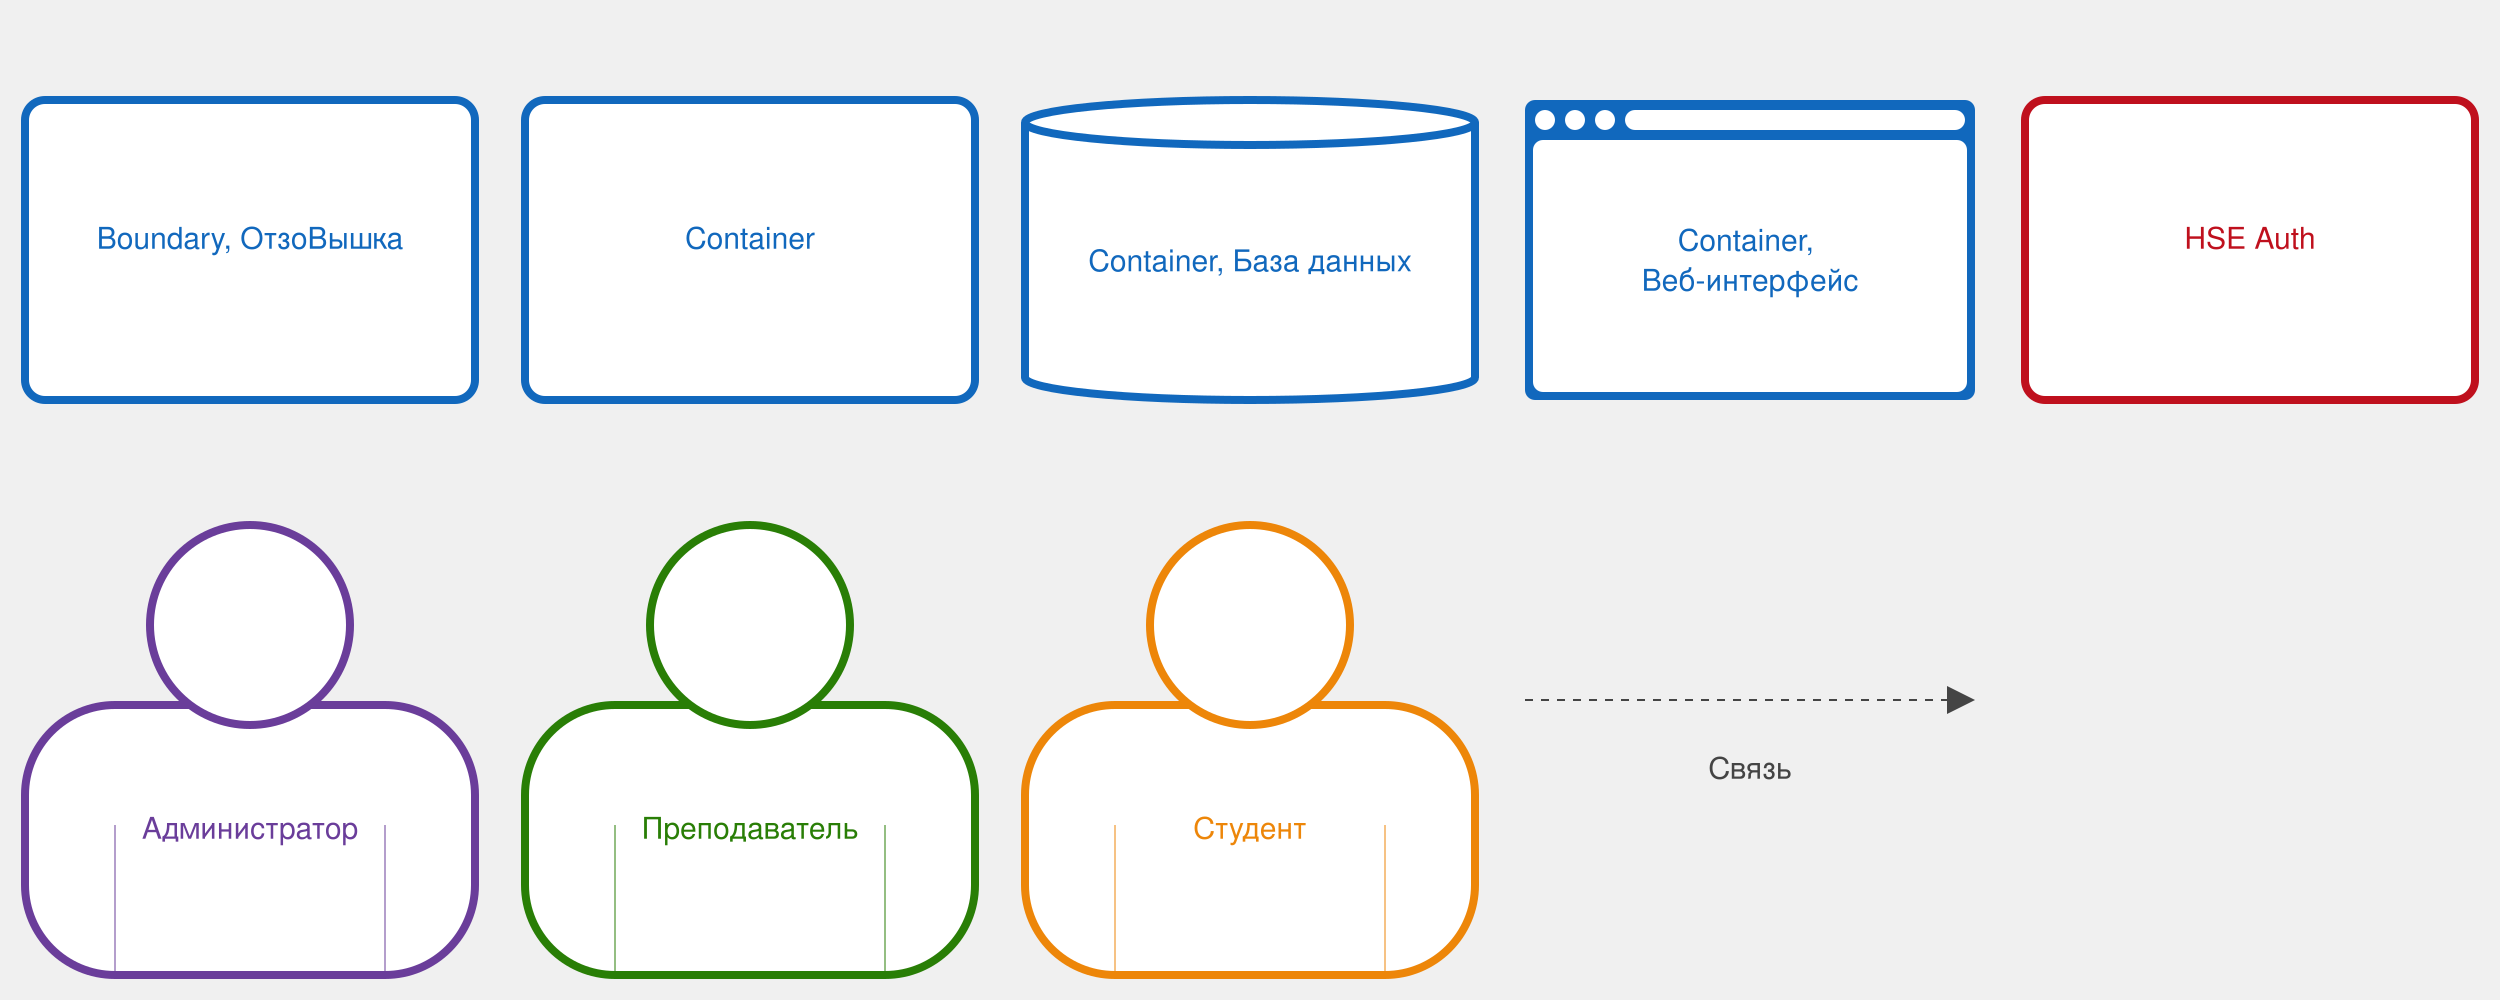
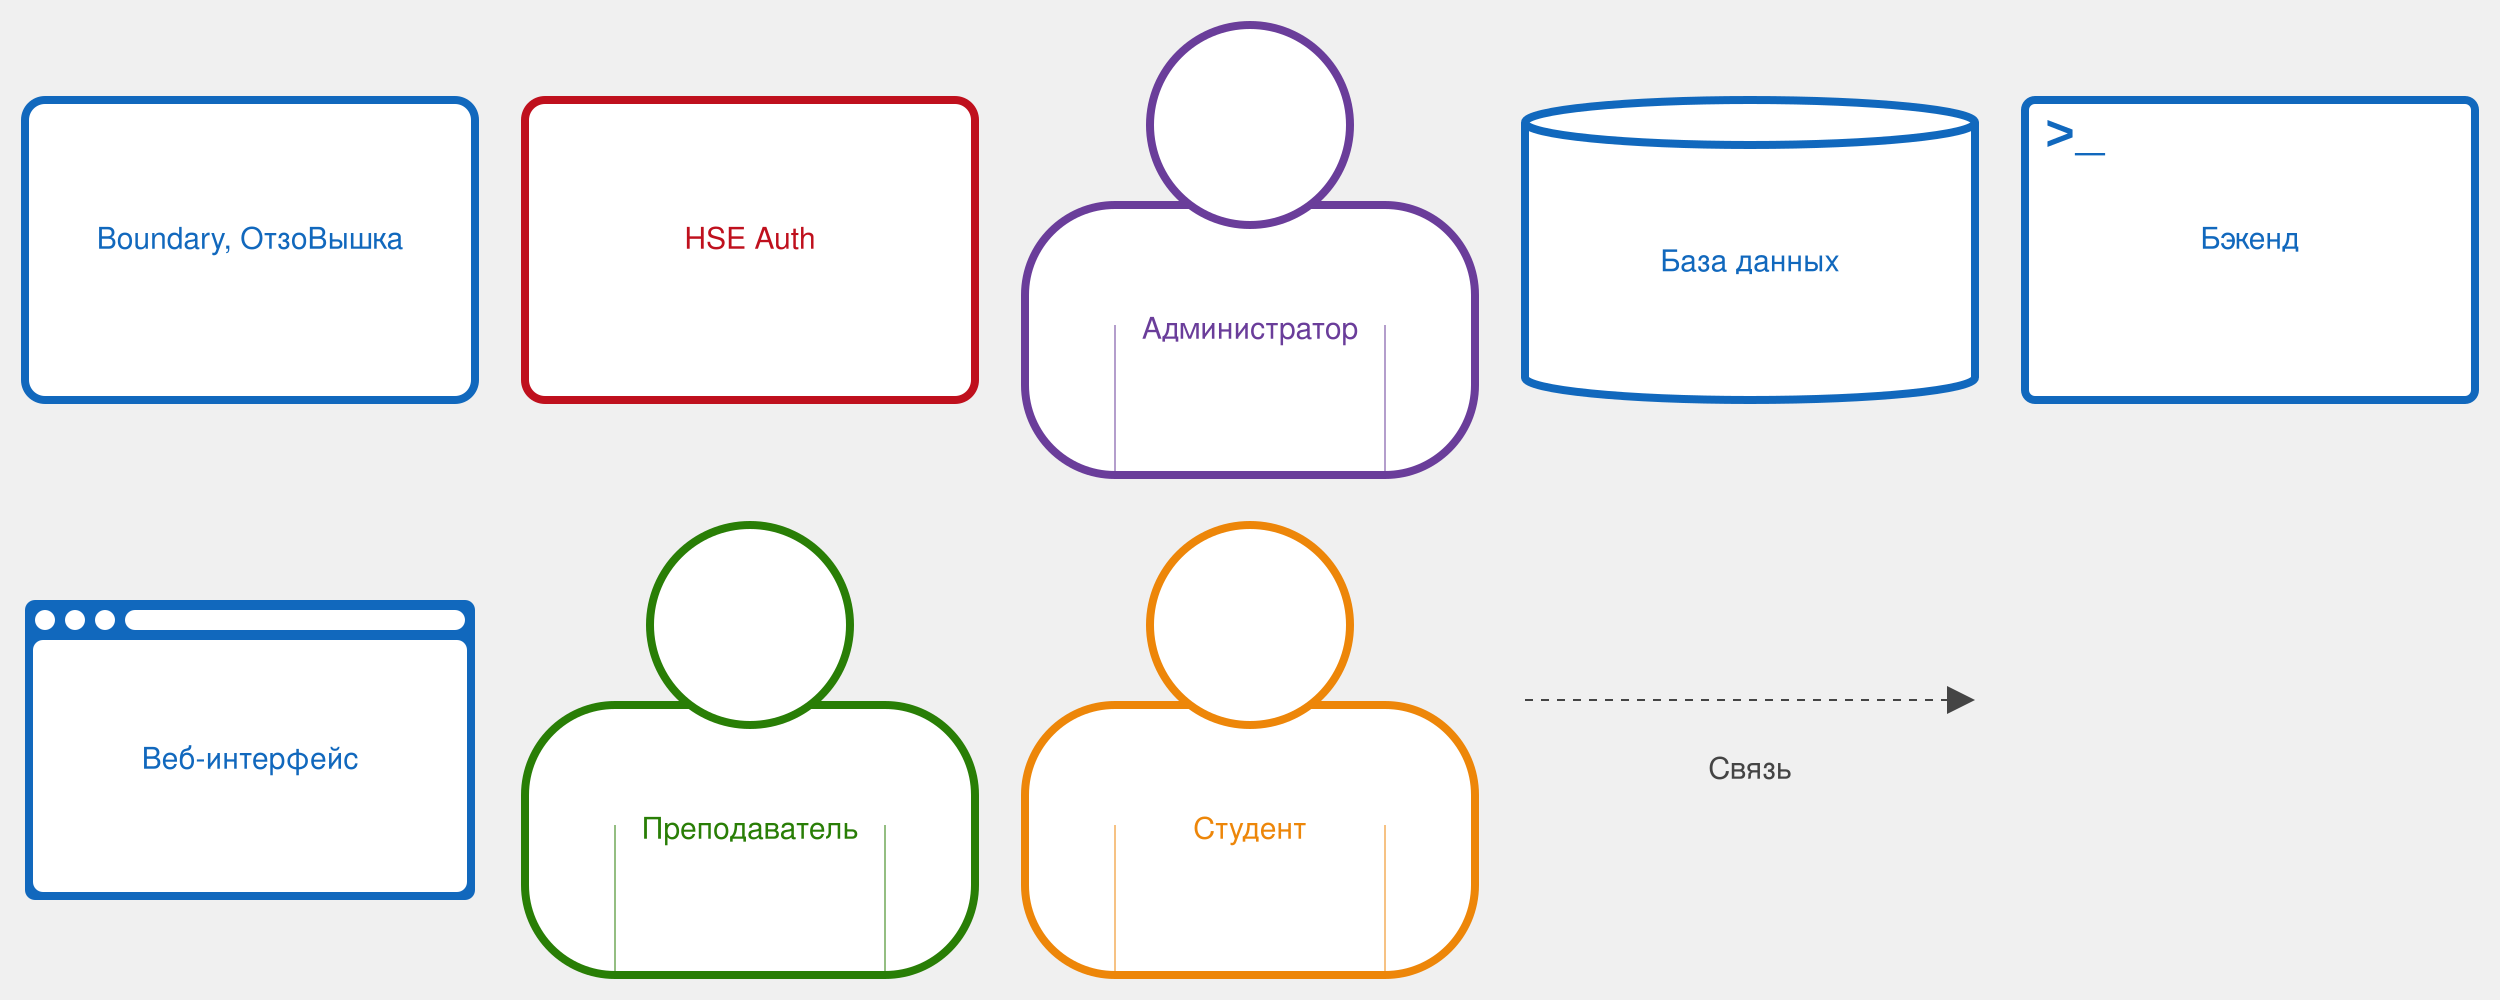
<svg xmlns="http://www.w3.org/2000/svg" version="1.1" viewBox="0 0 2500 1000" style="background: #ffffff">
  <g transform="translate(25,100)">
    <rect width="450" height="300" rx="20" ry="20" x="0" y="0" fill="#ffffff" stroke-width="8" stroke="#1168bd" stroke-dasharray="" />
    <text x="225" y="95" text-anchor="middle" dominant-baseline="hanging" fill="#1168bd" font-size="30px" font-family="Tahoma, Verdana, Helvetica, Arial">
      <tspan x="225" dy="40px">Boundary, ОтзоВышка</tspan>
    </text>
  </g>
  <g transform="translate(525,100)">
-     <rect width="450" height="300" rx="20" ry="20" x="0" y="0" fill="#ffffff" stroke-width="8" stroke="#1168bd" stroke-dasharray="" />
-     <text x="225" y="95" text-anchor="middle" dominant-baseline="hanging" fill="#1168bd" font-size="30px" font-family="Tahoma, Verdana, Helvetica, Arial">
-       <tspan x="225" dy="40px">Container</tspan>
+     <rect width="450" height="300" rx="20" ry="20" x="0" y="0" fill="#ffffff" stroke-width="8" stroke="#bf101d" stroke-dasharray="" />
+     <text x="225" y="95" text-anchor="middle" dominant-baseline="hanging" fill="#bf101d" font-size="30px" font-family="Tahoma, Verdana, Helvetica, Arial">
+       <tspan x="225" dy="40px">HSE Auth</tspan>
    </text>
  </g>
-   <g transform="translate(1025,100)">
-     <path id="keyElementCylinderPath" d="M 0,22.5 a 225,22.5 0,0,0 450 0 a 225,22.5 0,0,0 -450 0 l 0,255 a 225,22.5 0,0,0 450 0 l 0,-255" fill="#ffffff" stroke-width="8" stroke="#1168bd" stroke-dasharray="" />
-     <text x="225" y="117.5" text-anchor="middle" dominant-baseline="hanging" fill="#1168bd" font-size="30px" font-family="Tahoma, Verdana, Helvetica, Arial">
-       <tspan x="225" dy="40px">Container, База данных</tspan>
+   <g transform="translate(1025,25)">
+     <rect x="0" y="180" width="450" height="270" rx="90" fill="#ffffff" stroke-width="8" stroke="#6a3d9a" stroke-dasharray="" />
+     <circle cx="225" cy="100" r="100" fill="#ffffff" stroke-width="8" stroke="#6a3d9a" stroke-dasharray="" />
+     <line x1="90" y1="300" x2="90" y2="450" stroke-width="1" stroke="#6a3d9a" stroke-dasharray="" />
+     <line x1="360" y1="300" x2="360" y2="450" stroke-width="1" stroke="#6a3d9a" stroke-dasharray="" />
+     <text x="225" y="260" text-anchor="middle" dominant-baseline="hanging" fill="#6a3d9a" font-size="30px" font-family="Tahoma, Verdana, Helvetica, Arial">
+       <tspan x="225" dy="40px">Администратор</tspan>
    </text>
  </g>
  <g transform="translate(1525,100)">
+     <path id="keyElementCylinderPath" d="M 0,22.5 a 225,22.5 0,0,0 450 0 a 225,22.5 0,0,0 -450 0 l 0,255 a 225,22.5 0,0,0 450 0 l 0,-255" fill="#ffffff" stroke-width="8" stroke="#1168bd" stroke-dasharray="" />
+     <text x="225" y="117.5" text-anchor="middle" dominant-baseline="hanging" fill="#1168bd" font-size="30px" font-family="Tahoma, Verdana, Helvetica, Arial">
+       <tspan x="225" dy="40px">База данных</tspan>
+     </text>
+   </g>
+   <g transform="translate(2025,100)">
+     <rect width="450" height="300" rx="10" ry="10" x="0" y="0" fill="#ffffff" stroke-width="8" stroke="#1168bd" stroke-dasharray="" />
+     <text x="50" y="50" text-anchor="middle" fill="#1168bd" font-size="50px" font-family="Courier New, Arial" font-weight="bold">
+       <tspan>&gt;_</tspan>
+     </text>
+     <text x="225" y="95" text-anchor="middle" dominant-baseline="hanging" fill="#1168bd" font-size="30px" font-family="Tahoma, Verdana, Helvetica, Arial">
+       <tspan x="225" dy="40px">Бэкенд</tspan>
+     </text>
+   </g>
+   <g transform="translate(25,600)">
    <rect width="450" height="300" rx="10" ry="10" x="0" y="0" fill="#1168bd" stroke-width="0" stroke="#1168bd" stroke-dasharray="" />
    <rect width="434" height="252" rx="10" ry="10" x="8" y="40" fill="#ffffff" stroke-width="0" />
    <rect width="340" height="20" rx="10" ry="10" x="100" y="10" fill="#ffffff" stroke-width="0" />
    <ellipse cx="20" cy="20" rx="10" ry="10" fill="#ffffff" stroke-width="0" />
    <ellipse cx="50" cy="20" rx="10" ry="10" fill="#ffffff" stroke-width="0" />
    <ellipse cx="80" cy="20" rx="10" ry="10" fill="#ffffff" stroke-width="0" />
-     <text x="225" y="97" text-anchor="middle" dominant-baseline="hanging" fill="#1168bd" font-size="30px" font-family="Tahoma, Verdana, Helvetica, Arial">
-       <tspan x="225" dy="40px">Container,</tspan>
+     <text x="225" y="115" text-anchor="middle" dominant-baseline="hanging" fill="#1168bd" font-size="30px" font-family="Tahoma, Verdana, Helvetica, Arial">
      <tspan x="225" dy="40px">Веб-интерфейс</tspan>
-     </text>
-   </g>
-   <g transform="translate(2025,100)">
-     <rect width="450" height="300" rx="20" ry="20" x="0" y="0" fill="#ffffff" stroke-width="8" stroke="#bf101d" stroke-dasharray="" />
-     <text x="225" y="95" text-anchor="middle" dominant-baseline="hanging" fill="#bf101d" font-size="30px" font-family="Tahoma, Verdana, Helvetica, Arial">
-       <tspan x="225" dy="40px">HSE Auth</tspan>
-     </text>
-   </g>
-   <g transform="translate(25,525)">
-     <rect x="0" y="180" width="450" height="270" rx="90" fill="#ffffff" stroke-width="8" stroke="#6a3d9a" stroke-dasharray="" />
-     <circle cx="225" cy="100" r="100" fill="#ffffff" stroke-width="8" stroke="#6a3d9a" stroke-dasharray="" />
-     <line x1="90" y1="300" x2="90" y2="450" stroke-width="1" stroke="#6a3d9a" stroke-dasharray="" />
-     <line x1="360" y1="300" x2="360" y2="450" stroke-width="1" stroke="#6a3d9a" stroke-dasharray="" />
-     <text x="225" y="260" text-anchor="middle" dominant-baseline="hanging" fill="#6a3d9a" font-size="30px" font-family="Tahoma, Verdana, Helvetica, Arial">
-       <tspan x="225" dy="40px">Администратор</tspan>
    </text>
  </g>
  <g transform="translate(525,525)">
    <rect x="0" y="180" width="450" height="270" rx="90" fill="#ffffff" stroke-width="8" stroke="#297e06" stroke-dasharray="" />
    <circle cx="225" cy="100" r="100" fill="#ffffff" stroke-width="8" stroke="#297e06" stroke-dasharray="" />
    <line x1="90" y1="300" x2="90" y2="450" stroke-width="1" stroke="#297e06" stroke-dasharray="" />
    <line x1="360" y1="300" x2="360" y2="450" stroke-width="1" stroke="#297e06" stroke-dasharray="" />
    <text x="225" y="260" text-anchor="middle" dominant-baseline="hanging" fill="#297e06" font-size="30px" font-family="Tahoma, Verdana, Helvetica, Arial">
      <tspan x="225" dy="40px">Преподаватель</tspan>
    </text>
  </g>
  <g transform="translate(1025,525)">
    <rect x="0" y="180" width="450" height="270" rx="90" fill="#ffffff" stroke-width="8" stroke="#ed8609" stroke-dasharray="" />
    <circle cx="225" cy="100" r="100" fill="#ffffff" stroke-width="8" stroke="#ed8609" stroke-dasharray="" />
    <line x1="90" y1="300" x2="90" y2="450" stroke-width="1" stroke="#ed8609" stroke-dasharray="" />
    <line x1="360" y1="300" x2="360" y2="450" stroke-width="1" stroke="#ed8609" stroke-dasharray="" />
    <text x="225" y="260" text-anchor="middle" dominant-baseline="hanging" fill="#ed8609" font-size="30px" font-family="Tahoma, Verdana, Helvetica, Arial">
      <tspan x="225" dy="40px">Студент</tspan>
    </text>
  </g>
  <g transform="translate(1525,670)">
    <path d="M422,0 L422,44 L450,30 L 422,16" style="fill:#444444" />
    <path d="M0,30 L422,30" style="stroke:#444444; stroke-width: 2; fill: none; stroke-dasharray: 8 8;" />
    <text x="225" y="55" text-anchor="middle" dominant-baseline="hanging" fill="#444444" font-size="30px" font-family="Tahoma, Verdana, Helvetica, Arial">
      <tspan x="225" dy="40px">Связь</tspan>
    </text>
  </g>
</svg>
